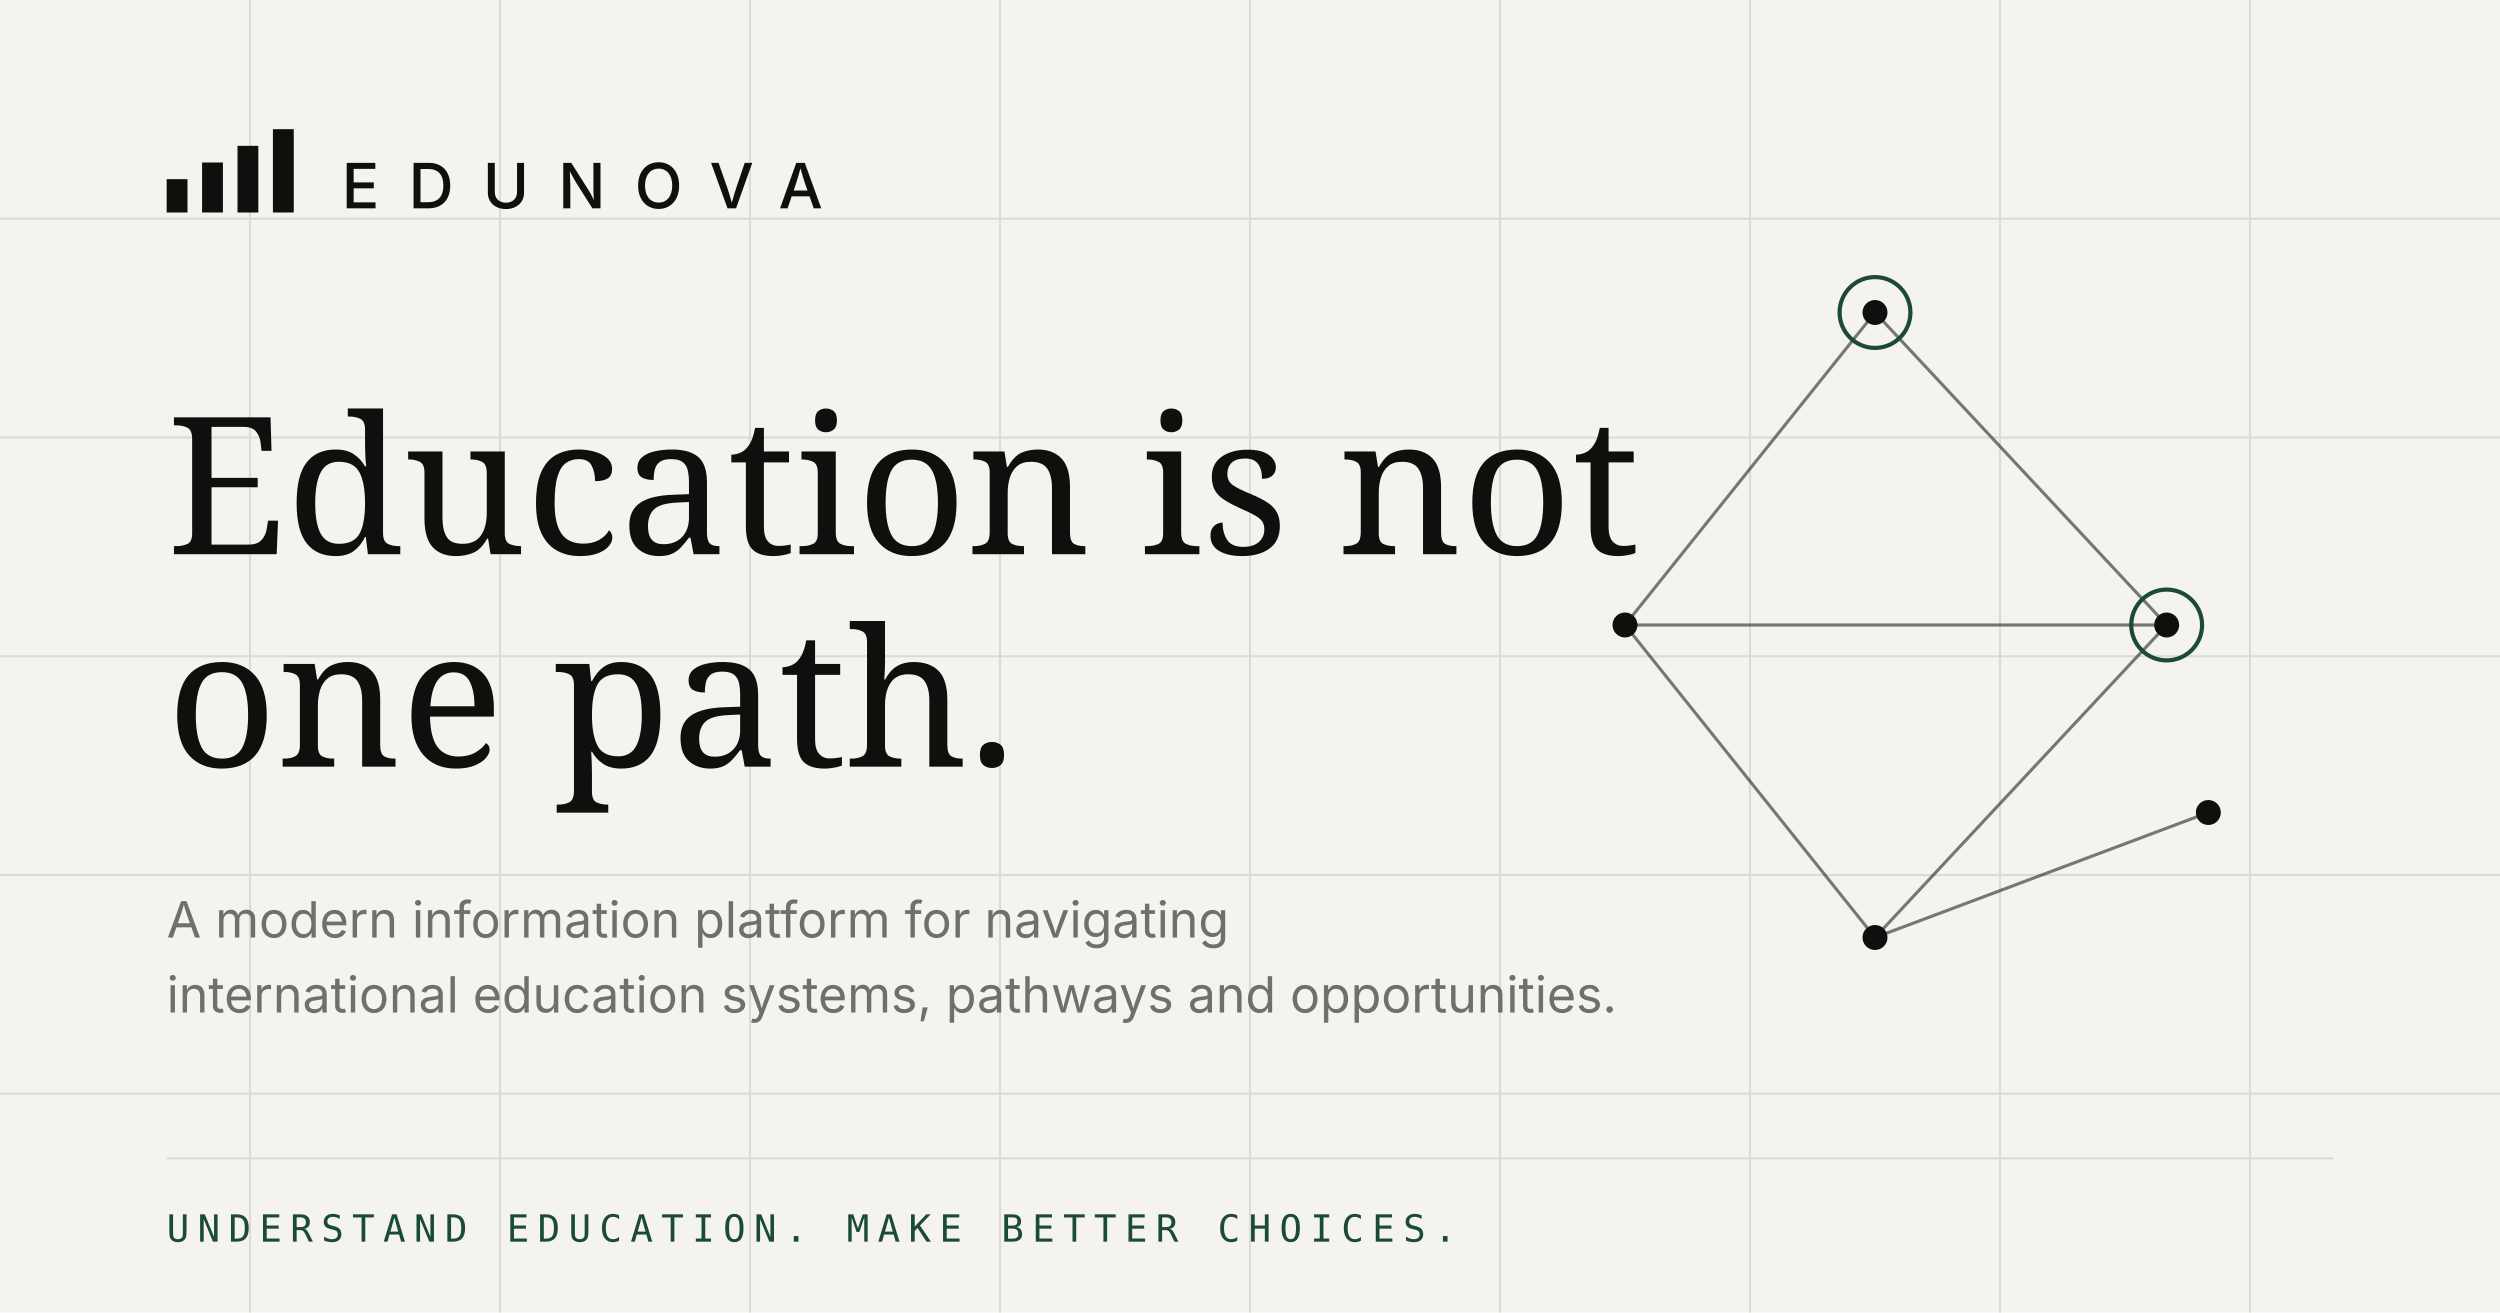
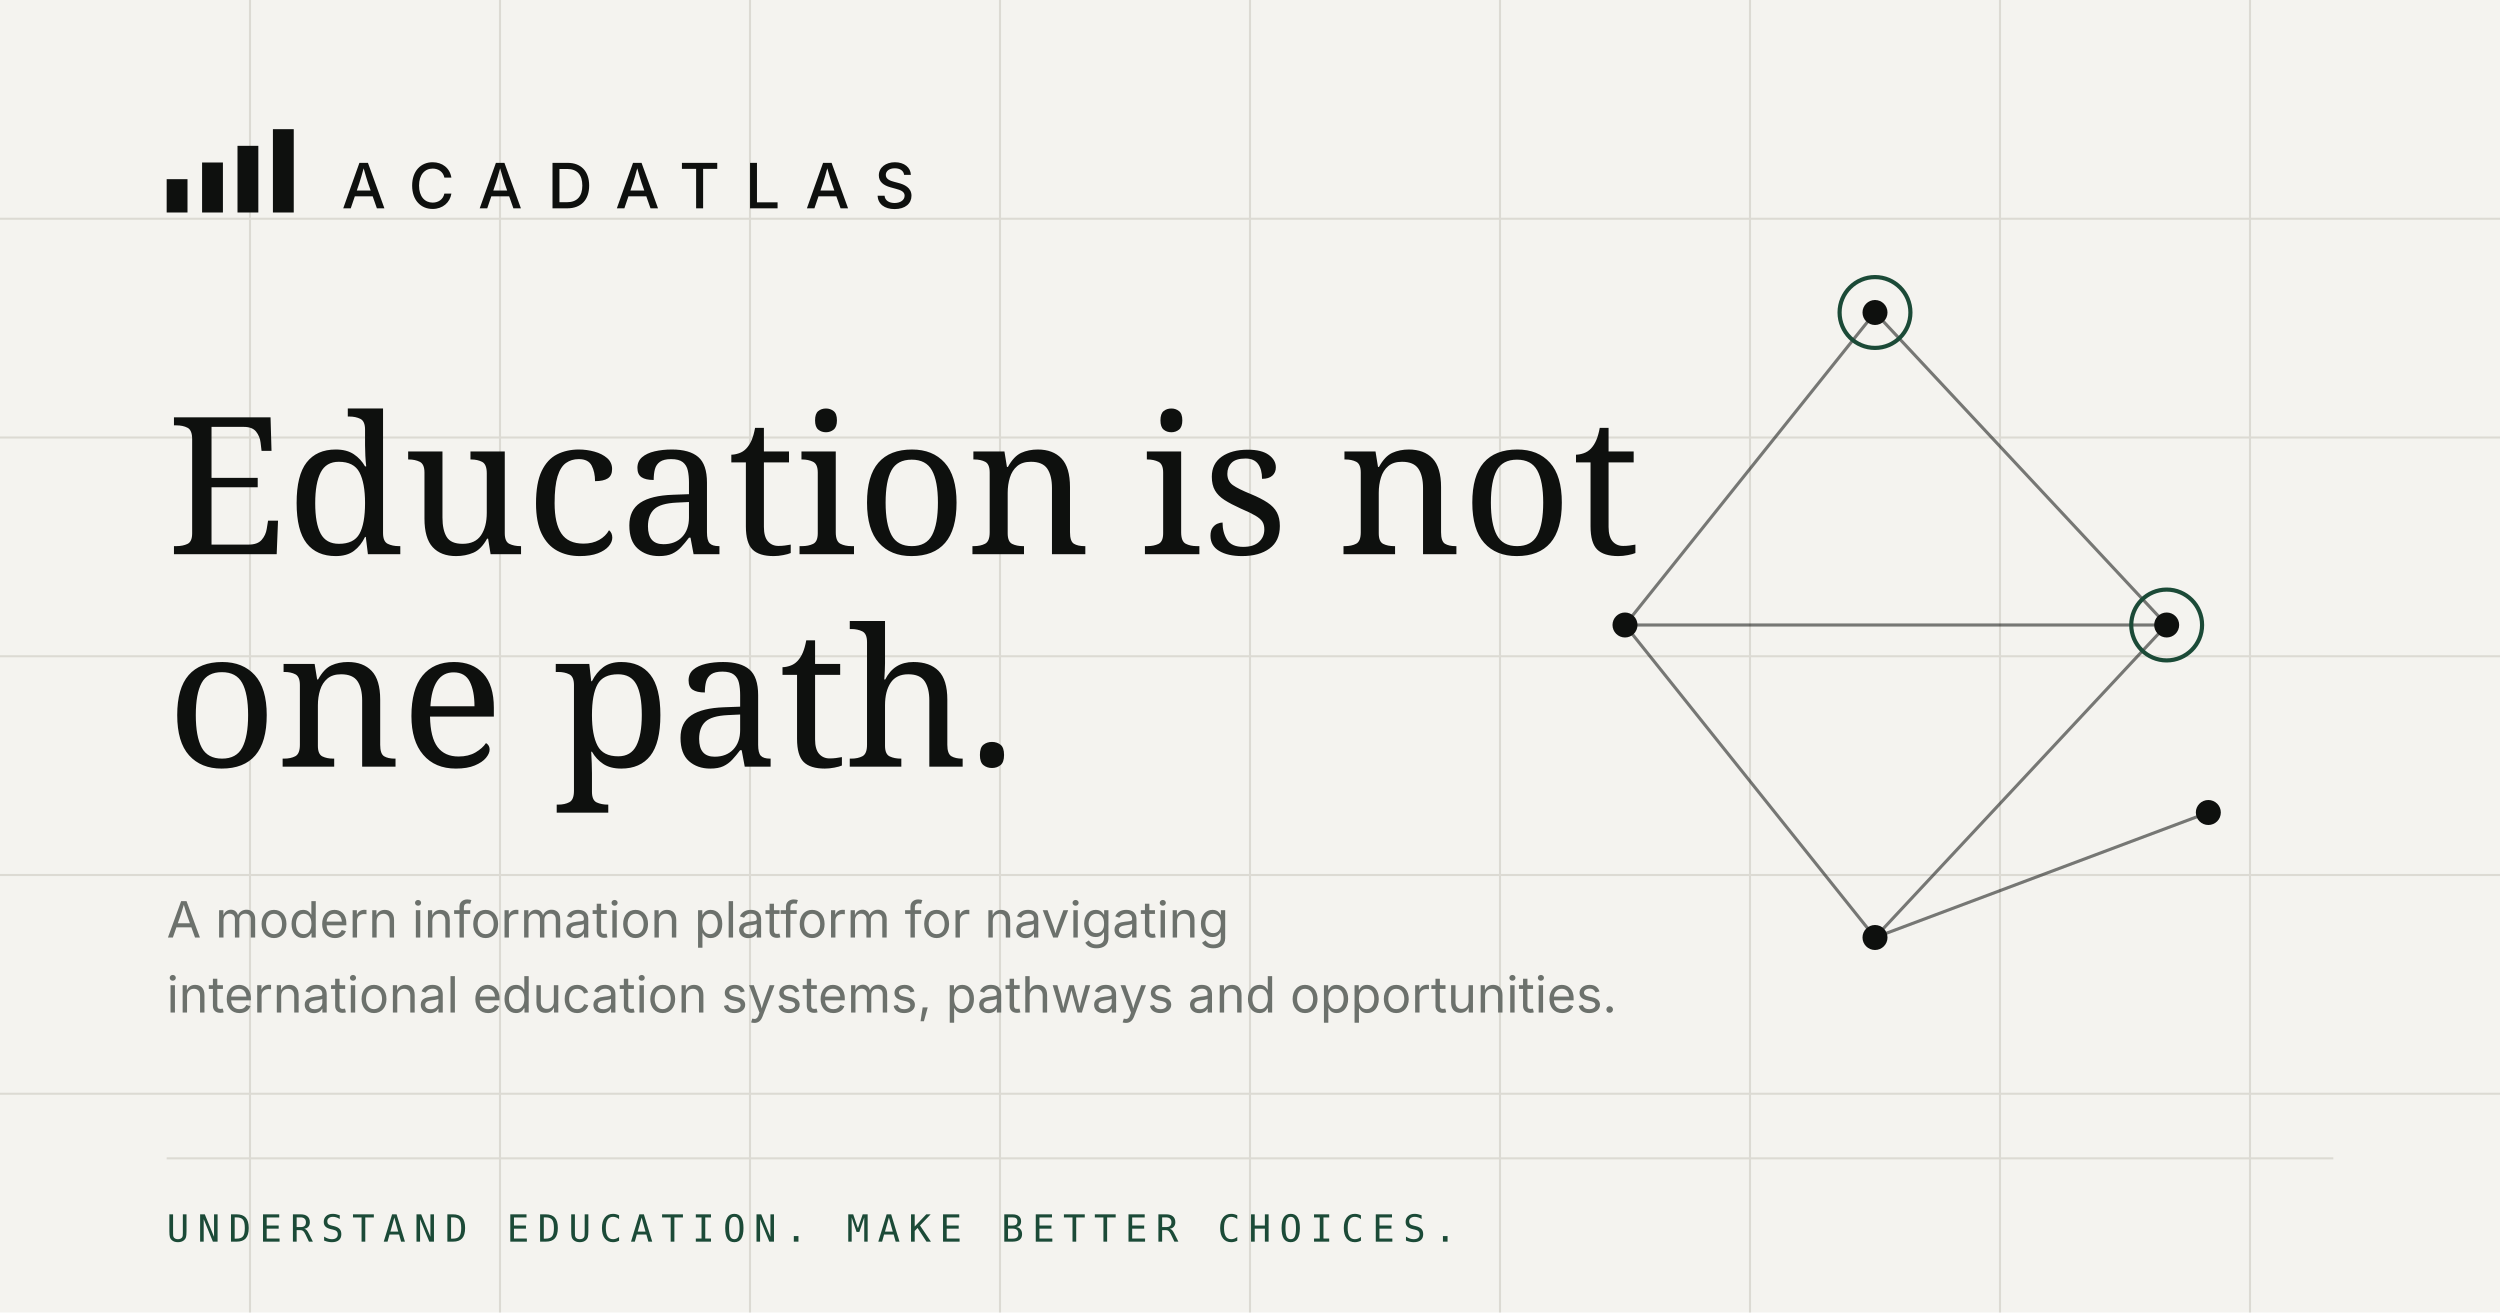
- <svg xmlns="http://www.w3.org/2000/svg" width="1200" height="630" viewBox="0 0 1200 630" role="img" aria-label="EDUNOVA — Understand education. Make better choices.">
+ <svg xmlns="http://www.w3.org/2000/svg" width="1200" height="630" viewBox="0 0 1200 630" role="img" aria-label="ACADATLAS — Understand education. Make better choices.">
  <rect width="1200" height="630" fill="#f4f3ef" />
  <g stroke="#dcdad3" stroke-width="1">
    <path d="M0 105h1200M0 210h1200M0 315h1200M0 420h1200M0 525h1200" />
    <path d="M120 0v630M240 0v630M360 0v630M480 0v630M600 0v630M720 0v630M840 0v630M960 0v630M1080 0v630" />
  </g>
  <g stroke="#0e100e" stroke-width="1.5" fill="none" opacity="0.55">
    <path d="M900 150 1040 300" />
    <path d="M900 150 780 300" />
    <path d="M780 300 1040 300" />
    <path d="M780 300 900 450" />
    <path d="M1040 300 900 450" />
    <path d="M900 450 1060 390" />
  </g>
  <g fill="#0e100e">
    <circle cx="900" cy="150" r="6" />
    <circle cx="780" cy="300" r="6" />
    <circle cx="1040" cy="300" r="6" />
    <circle cx="900" cy="450" r="6" />
    <circle cx="1060" cy="390" r="6" />
  </g>
  <circle cx="900" cy="150" r="17" fill="none" stroke="#1b4a37" stroke-width="2" />
  <circle cx="1040" cy="300" r="17" fill="none" stroke="#1b4a37" stroke-width="2" />
  <g fill="#0e100e">
    <rect x="80" y="86" width="10" height="16" />
    <rect x="97" y="78" width="10" height="24" />
    <rect x="114" y="70" width="10" height="32" />
    <rect x="131" y="62" width="10" height="40" />
-     <text x="164" y="100" font-family="Inter, Helvetica, Arial, sans-serif" font-size="30" font-weight="500" letter-spacing="14">EDUNOVA</text>
+     <text x="164" y="100" font-family="Inter, Helvetica, Arial, sans-serif" font-size="30" font-weight="500" letter-spacing="12">ACADATLAS</text>
  </g>
  <text x="80" y="266" font-family="Instrument Serif, Georgia, serif" font-size="92" fill="#0e100e">Education is not</text>
  <text x="80" y="368" font-family="Instrument Serif, Georgia, serif" font-size="92" fill="#0e100e">one path.</text>
  <text x="80" y="450" font-family="Inter, Helvetica, Arial, sans-serif" font-size="24" fill="#6c716c">A modern information platform for navigating</text>
  <text x="80" y="486" font-family="Inter, Helvetica, Arial, sans-serif" font-size="24" fill="#6c716c">international education systems, pathways and opportunities.</text>
  <path d="M80 556h1040" stroke="#dcdad3" stroke-width="1" />
  <text x="80" y="596" font-family="IBM Plex Mono, monospace" font-size="18" letter-spacing="4" fill="#1b4a37">UNDERSTAND EDUCATION. MAKE BETTER CHOICES.</text>
</svg>
